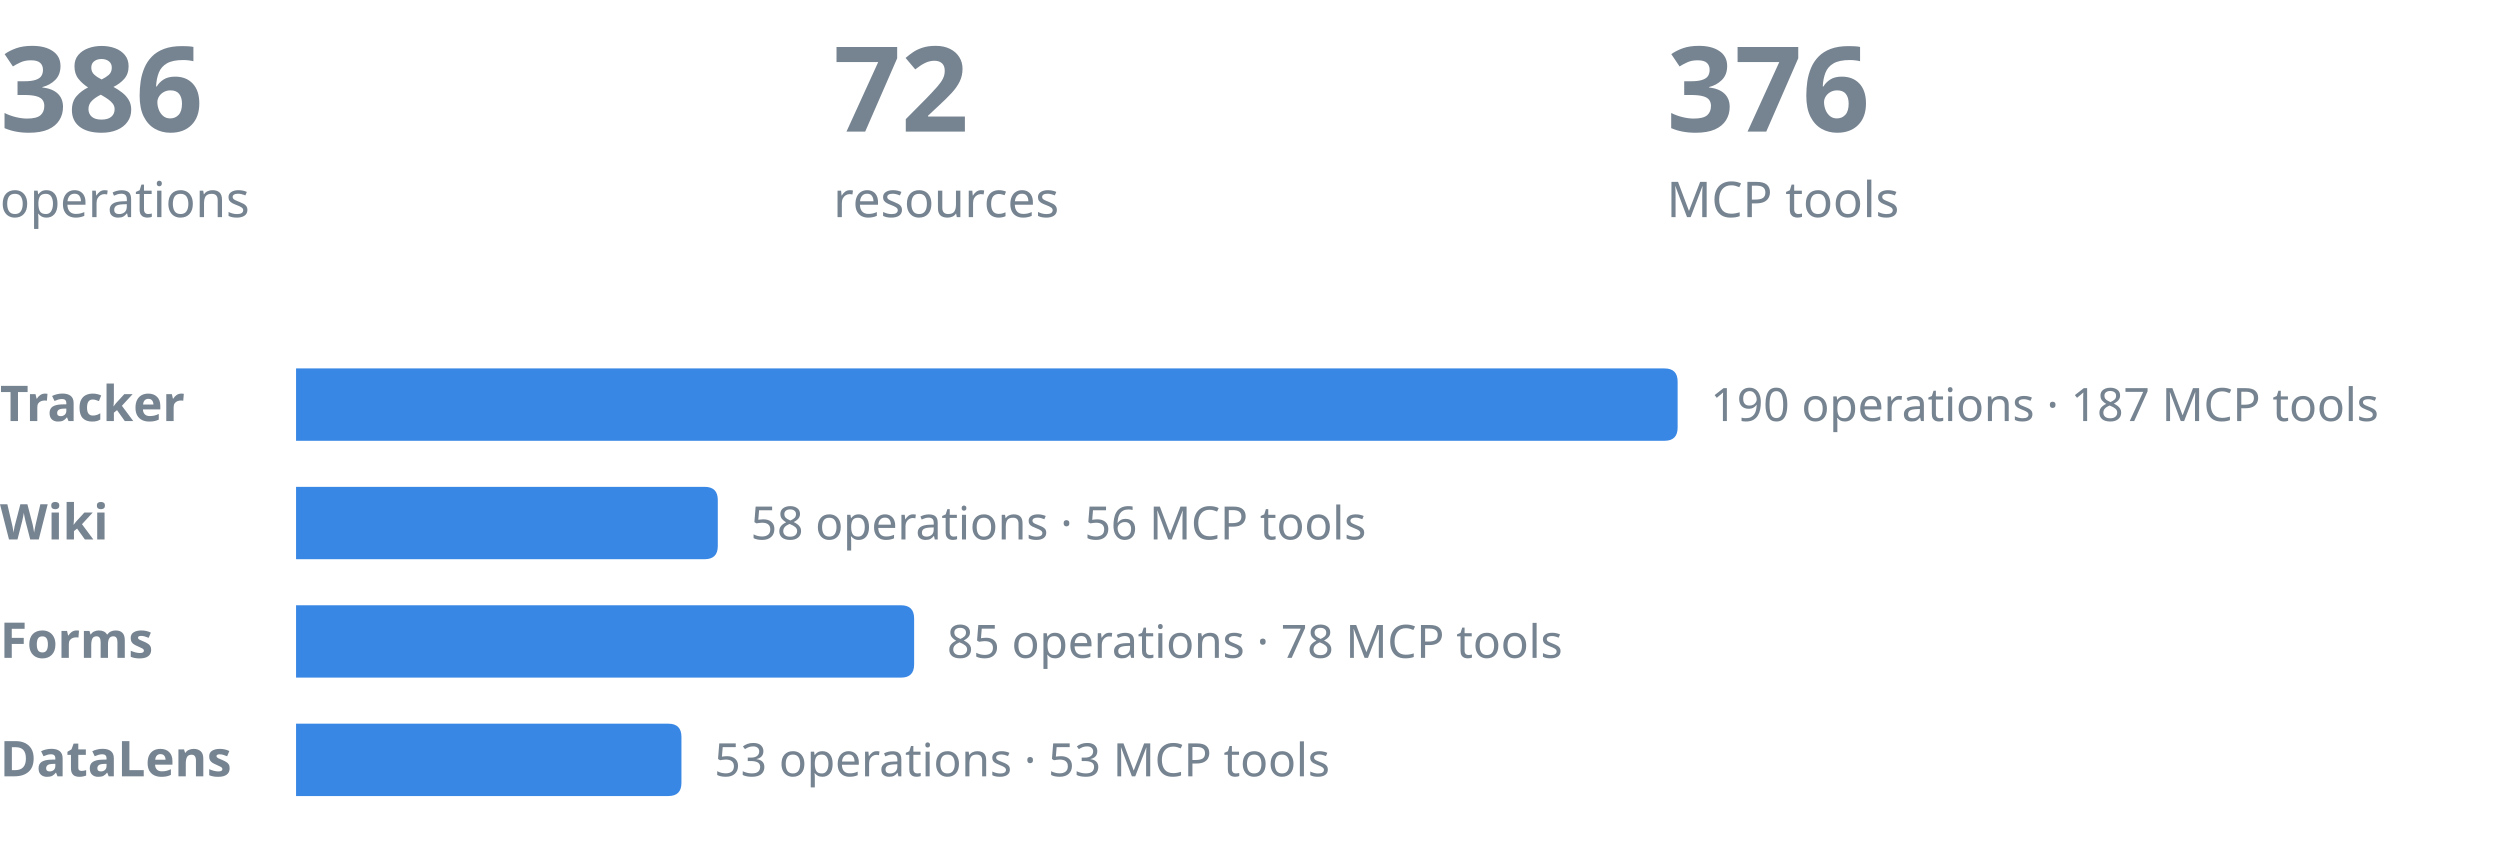
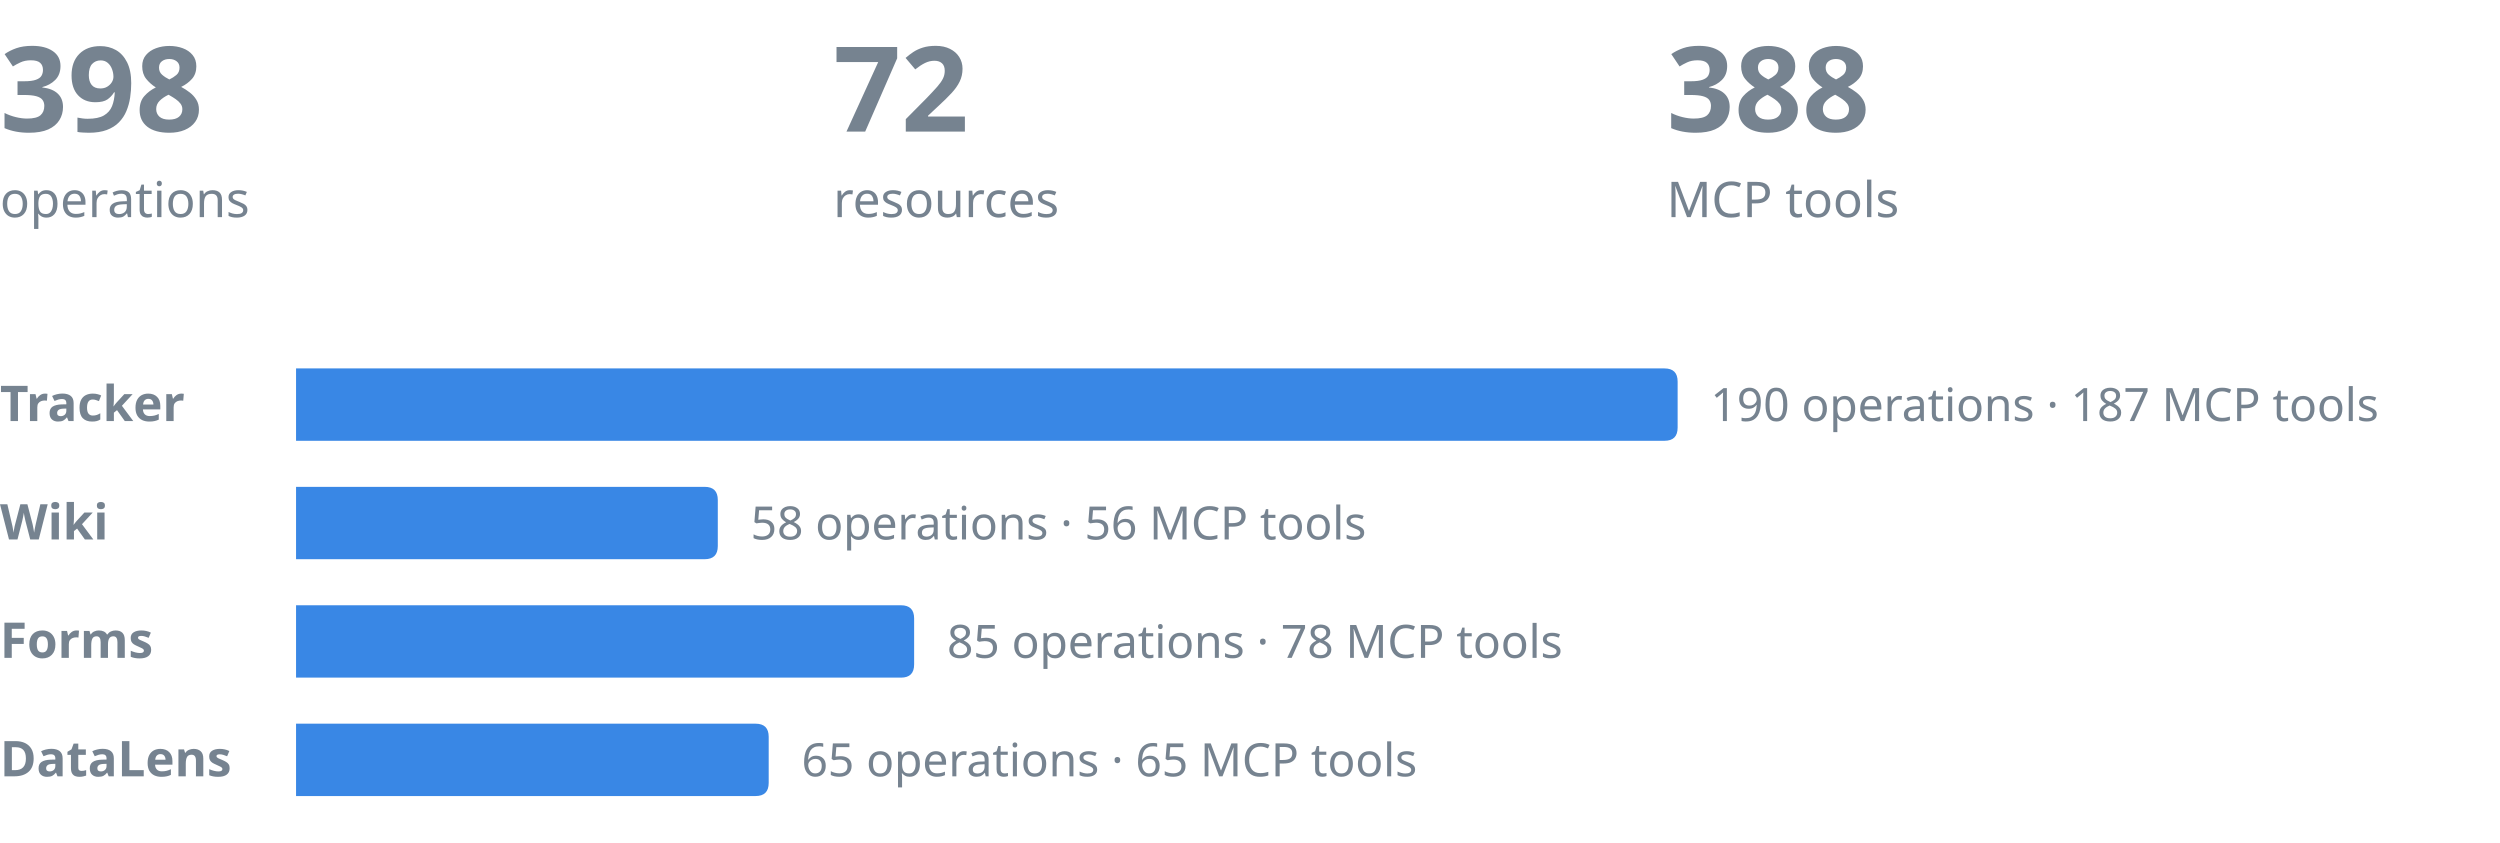
<svg xmlns="http://www.w3.org/2000/svg" width="760" height="256" viewBox="0 0 760 256" font-family="-apple-system, BlinkMacSystemFont, 'Segoe UI', 'Noto Sans', Helvetica, Arial, sans-serif" role="img" aria-labelledby="title">
  <style>.value{fill:#768390}.label{fill:#768390}.bar{fill:#3987e5}</style>
-   <text class="value" x="0" y="40" font-size="36" font-weight="600">386</text>
+   <text class="value" x="0" y="40" font-size="36" font-weight="600">398</text>
  <text class="label" x="0" y="66" font-size="15">operations</text>
  <text class="value" x="253.333" y="40" font-size="36" font-weight="600">72</text>
  <text class="label" x="253.333" y="66" font-size="15">resources</text>
-   <text class="value" x="506.667" y="40" font-size="36" font-weight="600">376</text>
+   <text class="value" x="506.667" y="40" font-size="36" font-weight="600">388</text>
  <text class="label" x="506.667" y="66" font-size="15">MCP tools</text>
  <text class="value" x="0" y="128" font-size="15" font-weight="600">Tracker</text>
  <path class="bar" d="M90,112H506Q510,112 510,116V130Q510,134 506,134H90Z" />
  <text class="label" x="520" y="128" font-size="14">190 operations · 187 MCP tools</text>
  <text class="value" x="0" y="164" font-size="15" font-weight="600">Wiki</text>
  <path class="bar" d="M90,148H214.211Q218.211,148 218.211,152V166Q218.211,170 214.211,170H90Z" />
  <text class="label" x="228.211" y="164" font-size="14">58 operations · 56 MCP tools</text>
  <text class="value" x="0" y="200" font-size="15" font-weight="600">Forms</text>
  <path class="bar" d="M90,184H273.895Q277.895,184 277.895,188V202Q277.895,206 273.895,206H90Z" />
  <text class="label" x="287.895" y="200" font-size="14">85 operations · 78 MCP tools</text>
  <text class="value" x="0" y="236" font-size="15" font-weight="600">DataLens</text>
-   <path class="bar" d="M90,220H203.158Q207.158,220 207.158,224V238Q207.158,242 203.158,242H90Z" />
-   <text class="label" x="217.158" y="236" font-size="14">53 operations · 53 MCP tools</text>
+   <path class="bar" d="M90,220H229.684Q233.684,220 233.684,224V238Q233.684,242 229.684,242H90Z" />
+   <text class="label" x="243.684" y="236" font-size="14">65 operations · 65 MCP tools</text>
</svg>
